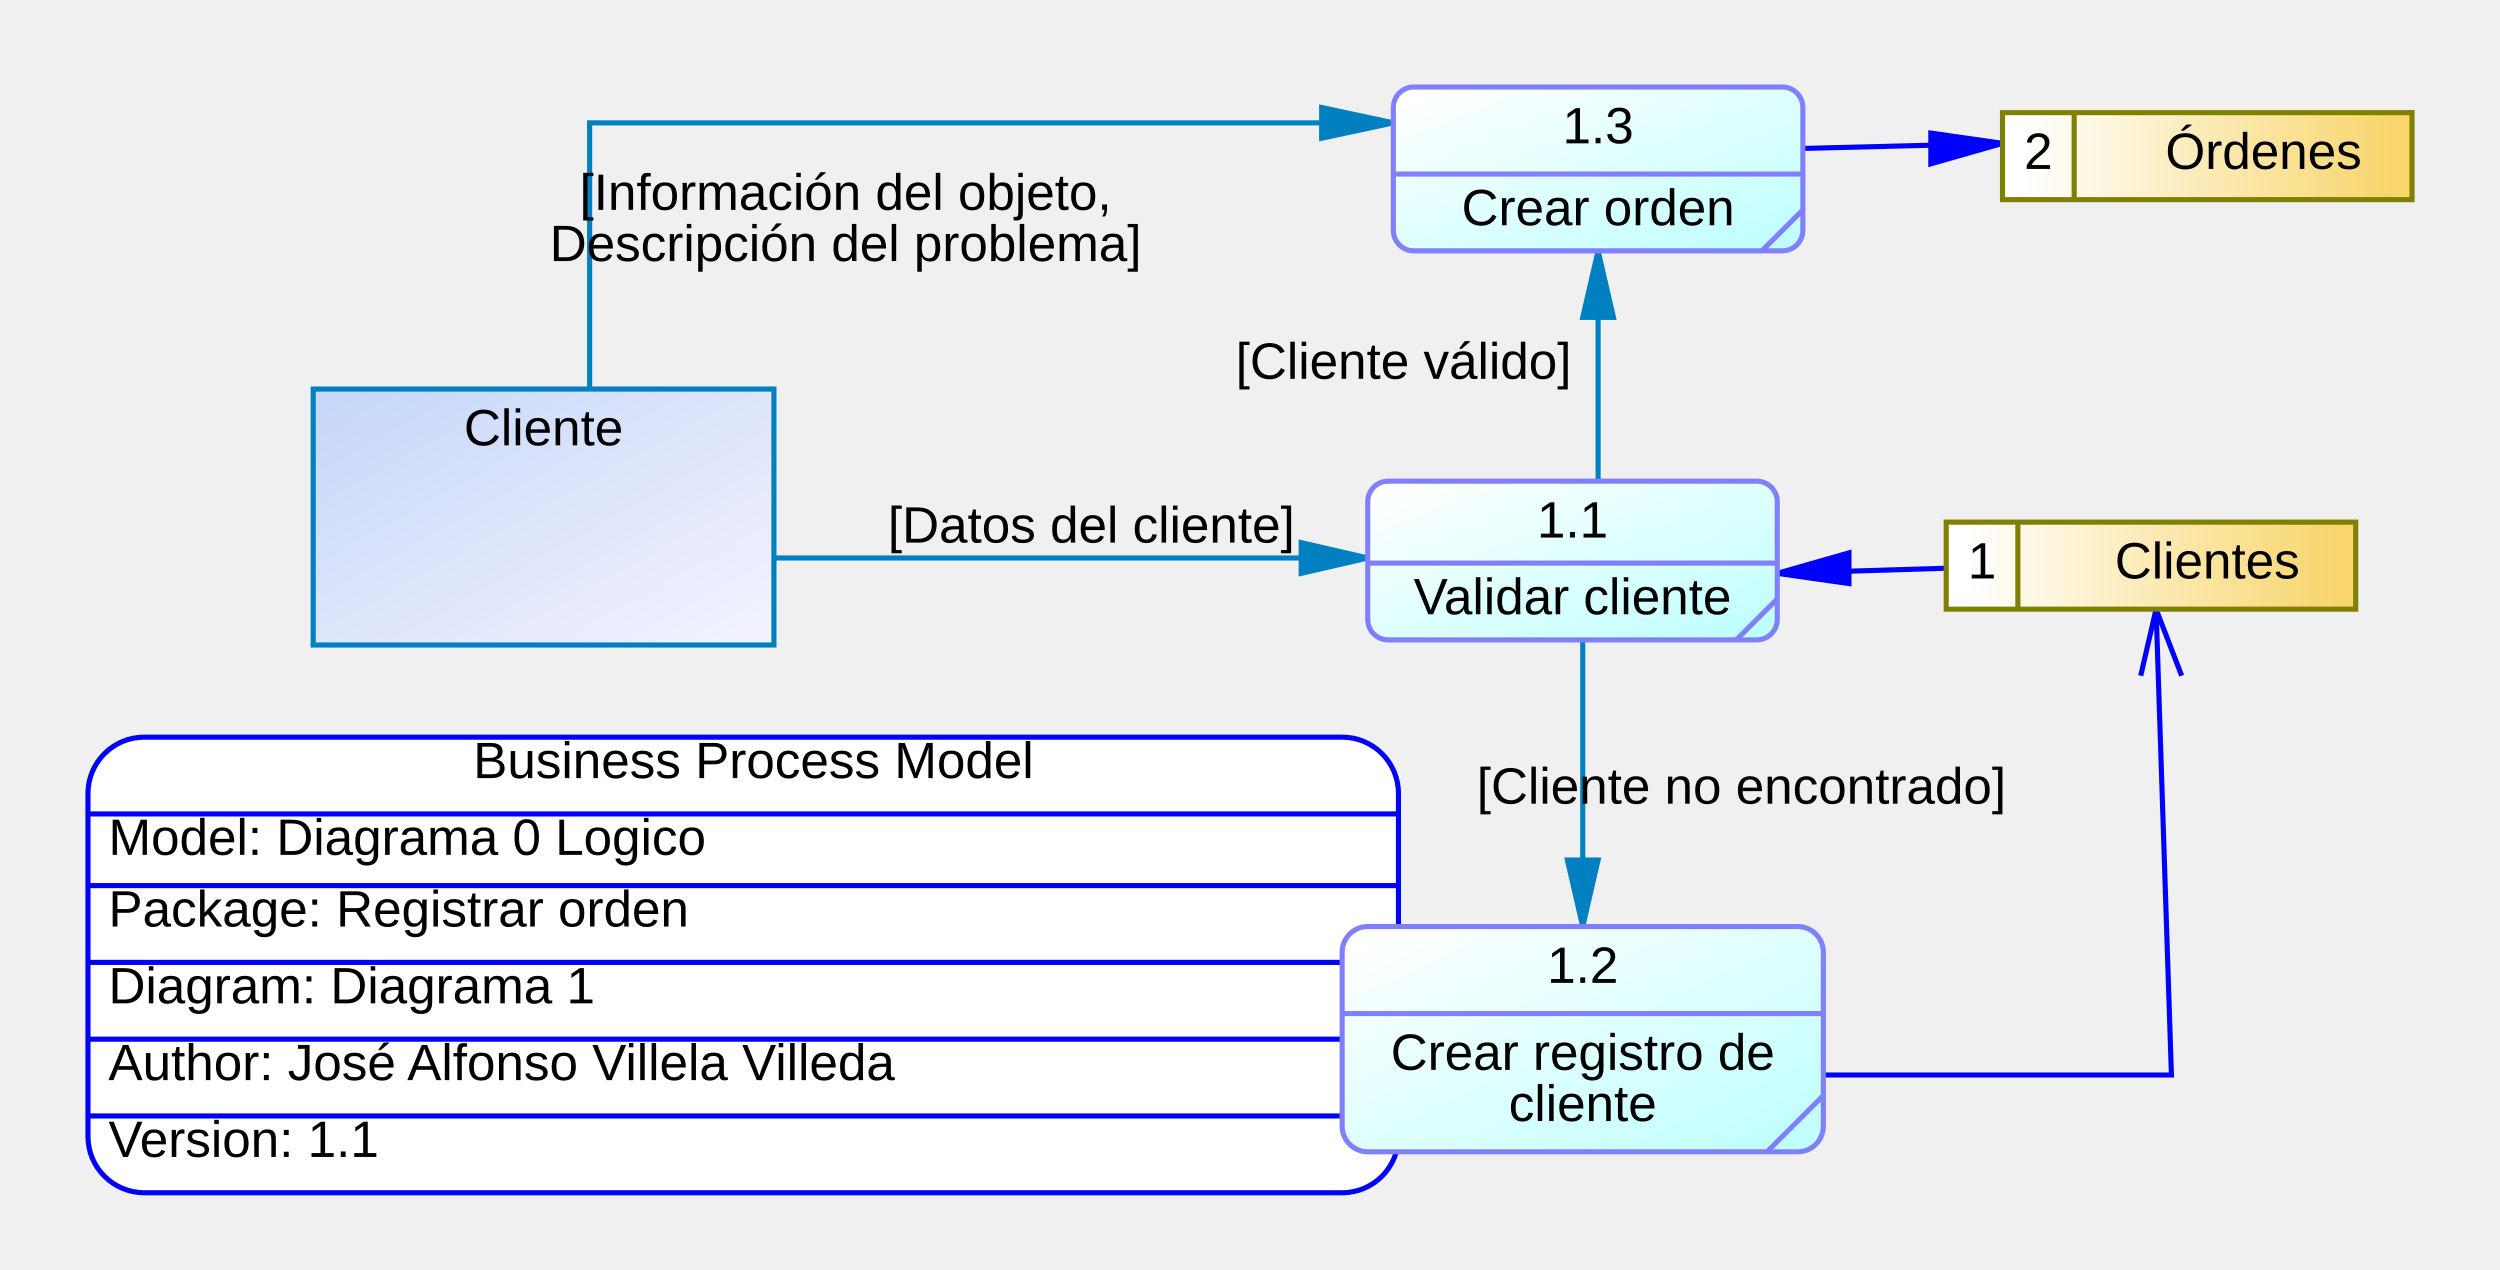
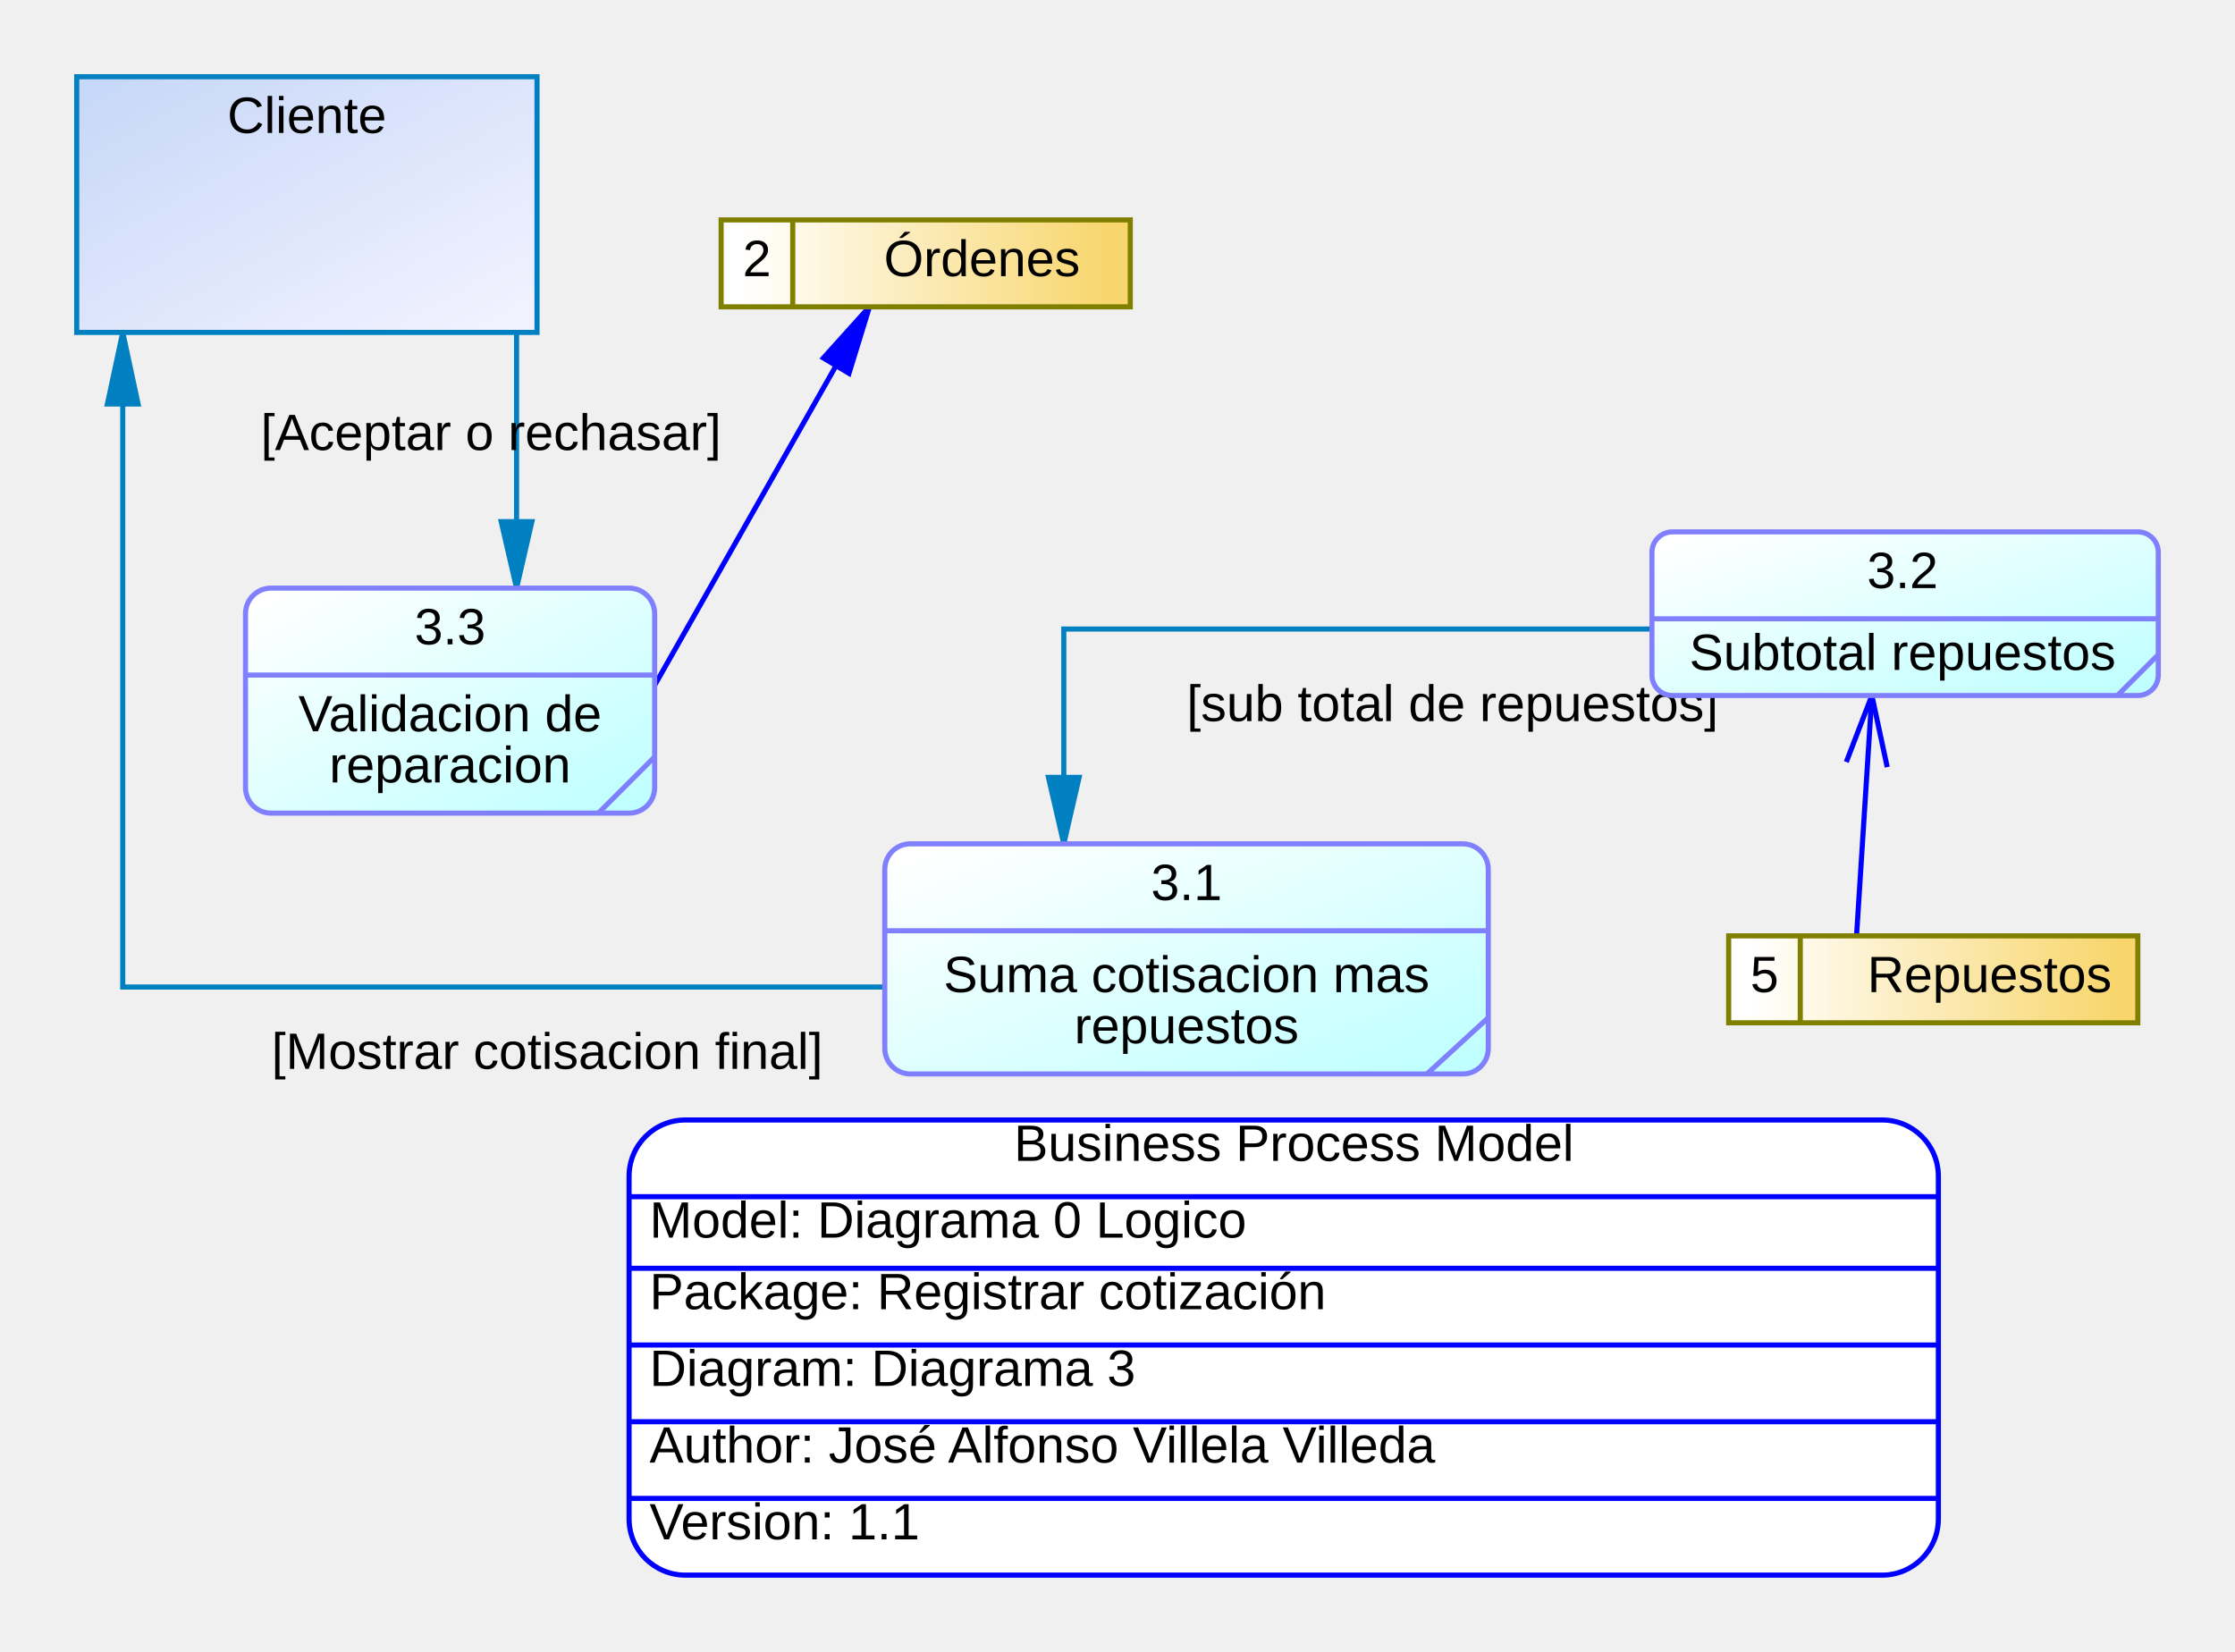
- <svg xmlns="http://www.w3.org/2000/svg" xmlns:xlink="http://www.w3.org/1999/xlink" width="128mm" height="65mm" version="1.1" viewBox="0 0 484 248">
-   <rect x="15" y="144" rx="11" ry="11" fill="#ffffff" width="256" height="89" stroke="#0000ff" stroke-width="1" />
-   <text x="145" y="152" fill="#000000" font-size="10" font-family="'Arial Unicode MS','Arial'" text-anchor="middle">Business Process Model</text>
-   <text x="19" y="167" fill="#000000" font-size="10" font-family="'Arial Unicode MS','Arial'" text-anchor="start">Model: Diagrama 0 Logico</text>
-   <text x="19" y="181" fill="#000000" font-size="10" font-family="'Arial Unicode MS','Arial'" text-anchor="start">Package: Registrar orden</text>
-   <text x="19" y="196" fill="#000000" font-size="10" font-family="'Arial Unicode MS','Arial'" text-anchor="start">Diagram: Diagrama 1</text>
-   <text x="19" y="211" fill="#000000" font-size="10" font-family="'Arial Unicode MS','Arial'" text-anchor="start">Author: José Alfonso Villela Villeda</text>
-   <text x="19" y="226" fill="#000000" font-size="10" font-family="'Arial Unicode MS','Arial'" text-anchor="start">Version: 1.1</text>
-   <line x1="15" x2="271" y1="218" y2="218" stroke="#0000ff" stroke-width="1" />
-   <line x1="15" x2="271" y1="203" y2="203" stroke="#0000ff" stroke-width="1" />
-   <line x1="15" x2="271" y1="188" y2="188" stroke="#0000ff" stroke-width="1" />
-   <line x1="15" x2="271" y1="173" y2="173" stroke="#0000ff" stroke-width="1" />
-   <line x1="15" x2="271" y1="159" y2="159" stroke="#0000ff" stroke-width="1" />
-   <polyline fill="none" points="345,112 378,111" stroke="#0000ff" stroke-width="1" />
-   <polygon fill="#0000ff" points="345,112 359,108 359,114" stroke="#0000ff" stroke-width="1" stroke-linejoin="miter" />
-   <a target="_parent" xlink:href="Repo14.htm#10">
-     <polyline fill="none" points="307,125 307,181" stroke="#0080c0" stroke-width="1" />
-     <polygon fill="#0080c0" points="307,181 304,168 310,168" stroke="#0080c0" stroke-width="1" stroke-linejoin="miter" />
-     <text x="338" y="157" fill="#000000" font-size="10" font-family="'Arial Unicode MS','Arial'" text-anchor="middle">[Cliente no encontrado]</text>
+ <svg xmlns="http://www.w3.org/2000/svg" xmlns:xlink="http://www.w3.org/1999/xlink" width="115mm" height="85mm" version="1.1" viewBox="0 0 437 323">
+   <rect x="123" y="219" rx="11" ry="11" fill="#ffffff" width="256" height="89" stroke="#0000ff" stroke-width="1" />
+   <text x="253" y="227" fill="#000000" font-size="10" font-family="'Arial Unicode MS','Arial'" text-anchor="middle">Business Process Model</text>
+   <text x="127" y="242" fill="#000000" font-size="10" font-family="'Arial Unicode MS','Arial'" text-anchor="start">Model: Diagrama 0 Logico</text>
+   <text x="127" y="256" fill="#000000" font-size="10" font-family="'Arial Unicode MS','Arial'" text-anchor="start">Package: Registrar cotización</text>
+   <text x="127" y="271" fill="#000000" font-size="10" font-family="'Arial Unicode MS','Arial'" text-anchor="start">Diagram: Diagrama 3</text>
+   <text x="127" y="286" fill="#000000" font-size="10" font-family="'Arial Unicode MS','Arial'" text-anchor="start">Author: José Alfonso Villela Villeda</text>
+   <text x="127" y="301" fill="#000000" font-size="10" font-family="'Arial Unicode MS','Arial'" text-anchor="start">Version: 1.1</text>
+   <line x1="123" x2="379" y1="293" y2="293" stroke="#0000ff" stroke-width="1" />
+   <line x1="123" x2="379" y1="278" y2="278" stroke="#0000ff" stroke-width="1" />
+   <line x1="123" x2="379" y1="263" y2="263" stroke="#0000ff" stroke-width="1" />
+   <line x1="123" x2="379" y1="248" y2="248" stroke="#0000ff" stroke-width="1" />
+   <line x1="123" x2="379" y1="234" y2="234" stroke="#0000ff" stroke-width="1" />
+   <polyline fill="none" points="366,136 363,183" stroke="#0000ff" stroke-width="1" />
+   <polyline fill="none" points="369,150 366,136 361,149" stroke="#0000ff" stroke-width="1" />
+   <a target="_parent" xlink:href="Repo14.htm#3">
+     <polyline fill="none" points="323,123 208,123 208,165" stroke="#0080c0" stroke-width="1" />
+     <polygon fill="#0080c0" points="208,165 205,152 211,152" stroke="#0080c0" stroke-width="1" stroke-linejoin="miter" />
+     <text x="284" y="141" fill="#000000" font-size="10" font-family="'Arial Unicode MS','Arial'" text-anchor="middle">[sub total de repuestos]</text>
  </a>
-   <polyline fill="none" points="354,210 422,210 419,119" stroke="#0000ff" stroke-width="1" />
-   <polyline fill="none" points="424,132 419,119 416,132" stroke="#0000ff" stroke-width="1" />
-   <a target="_parent" xlink:href="Repo15.htm#3">
-     <polyline fill="none" points="310,94 310,49" stroke="#0080c0" stroke-width="1" />
-     <polygon fill="#0080c0" points="310,49 313,62 307,62" stroke="#0080c0" stroke-width="1" stroke-linejoin="miter" />
-     <text x="272" y="74" fill="#000000" font-size="10" font-family="'Arial Unicode MS','Arial'" text-anchor="middle">[Cliente válido]</text>
+   <a target="_parent" xlink:href="Repo12.htm#11">
+     <polyline fill="none" points="101,65 101,115" stroke="#0080c0" stroke-width="1" />
+     <polygon fill="#0080c0" points="101,115 98,102 104,102" stroke="#0080c0" stroke-width="1" stroke-linejoin="miter" />
+     <text x="96" y="88" fill="#000000" font-size="10" font-family="'Arial Unicode MS','Arial'" text-anchor="middle">[Aceptar o rechasar]</text>
  </a>
-   <polyline fill="none" points="350,29 389,28" stroke="#0000ff" stroke-width="1" />
-   <polygon fill="#0000ff" points="389,28 375,32 375,26" stroke="#0000ff" stroke-width="1" stroke-linejoin="miter" />
-   <a target="_parent" xlink:href="Repo17.htm#3">
-     <polyline fill="none" points="149,109 265,109" stroke="#0080c0" stroke-width="1" />
-     <polygon fill="#0080c0" points="265,109 252,112 252,106" stroke="#0080c0" stroke-width="1" stroke-linejoin="miter" />
-     <text x="211" y="106" fill="#000000" font-size="10" font-family="'Arial Unicode MS','Arial'" text-anchor="middle">[Datos del cliente]</text>
+   <polyline fill="none" points="128,134 170,60" stroke="#0000ff" stroke-width="1" />
+   <polygon fill="#0000ff" points="170,60 166,73 161,70" stroke="#0000ff" stroke-width="1" stroke-linejoin="miter" />
+   <a target="_parent" xlink:href="Repo14.htm#4">
+     <polyline fill="none" points="173,193 24,193 24,65" stroke="#0080c0" stroke-width="1" />
+     <polygon fill="#0080c0" points="24,65 27,79 21,79" stroke="#0080c0" stroke-width="1" stroke-linejoin="miter" />
+     <text x="107" y="209" fill="#000000" font-size="10" font-family="'Arial Unicode MS','Arial'" text-anchor="middle">[Mostrar cotisacion final]</text>
  </a>
-   <polyline fill="none" points="113,76 113,24 270,24" stroke="#0080c0" stroke-width="1" />
-   <polygon fill="#0080c0" points="270,24 256,27 256,21" stroke="#0080c0" stroke-width="1" stroke-linejoin="miter" />
-   <text x="163" y="41" fill="#000000" font-size="10" font-family="'Arial Unicode MS','Arial'" text-anchor="middle">[Información del objeto, </text>
-   <text x="163" y="51" fill="#000000" font-size="10" font-family="'Arial Unicode MS','Arial'" text-anchor="middle">Descripción del problema]</text>
-   <defs>
-     <linearGradient id="Gradient1" x1="0%" x2="100%" y1="0%" y2="0%" gradientUnits="objectBoundingBox">
-       <stop offset="5%" stop-color="#ffffff" />
-       <stop offset="95%" stop-color="#f8d66d" />
-     </linearGradient>
-   </defs>
-   <rect x="378" y="102" fill="url(#Gradient1)" width="80" height="17" stroke="#808000" stroke-width="1" />
-   <line x1="392" x2="392" y1="102" y2="119" stroke="#808000" stroke-width="1" />
-   <text x="385" y="113" fill="#000000" font-size="10" font-family="'Arial Unicode MS','Arial'" text-anchor="middle">1</text>
-   <text x="429" y="113" fill="#000000" font-size="10" font-family="'Arial Unicode MS','Arial'" text-anchor="middle">Clientes</text>
+   <a target="_parent" xlink:href="Repo12.htm#9">
+     <defs>
+       <linearGradient id="Gradient1" x1="0%" x2="100%" y1="0%" y2="100%" gradientUnits="objectBoundingBox">
+         <stop offset="5%" stop-color="#c8d8f8" />
+         <stop offset="95%" stop-color="#f2f2ff" />
+       </linearGradient>
+     </defs>
+     <rect x="15" y="15" fill="url(#Gradient1)" width="90" height="50" stroke="#0080c0" stroke-width="1" />
+     <text x="60" y="26" fill="#000000" font-size="10" font-family="'Arial Unicode MS','Arial'" text-anchor="middle">Cliente</text>
+   </a>
  <defs>
    <linearGradient id="Gradient2" x1="0%" x2="100%" y1="0%" y2="0%" gradientUnits="objectBoundingBox">
      <stop offset="5%" stop-color="#ffffff" />
      <stop offset="95%" stop-color="#f8d66d" />
    </linearGradient>
  </defs>
-   <rect x="389" y="22" fill="url(#Gradient2)" width="80" height="17" stroke="#808000" stroke-width="1" />
-   <line x1="403" x2="403" y1="22" y2="39" stroke="#808000" stroke-width="1" />
-   <text x="396" y="33" fill="#000000" font-size="10" font-family="'Arial Unicode MS','Arial'" text-anchor="middle">2</text>
-   <text x="440" y="33" fill="#000000" font-size="10" font-family="'Arial Unicode MS','Arial'" text-anchor="middle">Órdenes</text>
-   <a target="_parent" xlink:href="Repo17.htm#1">
-     <defs>
-       <linearGradient id="Gradient3" x1="0%" x2="100%" y1="0%" y2="100%" gradientUnits="objectBoundingBox">
-         <stop offset="5%" stop-color="#ffffff" />
-         <stop offset="95%" stop-color="#c0ffff" />
-       </linearGradient>
-     </defs>
-     <rect x="265" y="94" rx="4" ry="4" fill="url(#Gradient3)" width="80" height="31" stroke="#8080ff" stroke-width="1" />
-     <line x1="337" x2="345" y1="125" y2="117" stroke="#8080ff" stroke-width="1" />
-     <text x="305" y="105" fill="#000000" font-size="10" font-family="'Arial Unicode MS','Arial'" text-anchor="middle">1.1</text>
-     <line x1="265" x2="345" y1="110" y2="110" stroke="#8080ff" stroke-width="1" />
-     <text x="305" y="120" fill="#000000" font-size="10" font-family="'Arial Unicode MS','Arial'" text-anchor="middle">Validar cliente</text>
-   </a>
-   <a target="_parent" xlink:href="Repo16.htm#1">
+   <rect x="141" y="43" fill="url(#Gradient2)" width="80" height="17" stroke="#808000" stroke-width="1" />
+   <line x1="155" x2="155" y1="43" y2="60" stroke="#808000" stroke-width="1" />
+   <text x="148" y="54" fill="#000000" font-size="10" font-family="'Arial Unicode MS','Arial'" text-anchor="middle">2</text>
+   <text x="192" y="54" fill="#000000" font-size="10" font-family="'Arial Unicode MS','Arial'" text-anchor="middle">Órdenes</text>
+   <defs>
+     <linearGradient id="Gradient3" x1="0%" x2="100%" y1="0%" y2="0%" gradientUnits="objectBoundingBox">
+       <stop offset="5%" stop-color="#ffffff" />
+       <stop offset="95%" stop-color="#f8d66d" />
+     </linearGradient>
+   </defs>
+   <rect x="338" y="183" fill="url(#Gradient3)" width="80" height="17" stroke="#808000" stroke-width="1" />
+   <line x1="352" x2="352" y1="183" y2="200" stroke="#808000" stroke-width="1" />
+   <text x="345" y="194" fill="#000000" font-size="10" font-family="'Arial Unicode MS','Arial'" text-anchor="middle">5</text>
+   <text x="389" y="194" fill="#000000" font-size="10" font-family="'Arial Unicode MS','Arial'" text-anchor="middle">Repuestos</text>
+   <a target="_parent" xlink:href="Repo14.htm#1">
    <defs>
      <linearGradient id="Gradient4" x1="0%" x2="100%" y1="0%" y2="100%" gradientUnits="objectBoundingBox">
        <stop offset="5%" stop-color="#ffffff" />
        <stop offset="95%" stop-color="#c0ffff" />
      </linearGradient>
    </defs>
-     <rect x="260" y="181" rx="5" ry="5" fill="url(#Gradient4)" width="94" height="44" stroke="#8080ff" stroke-width="1" />
-     <line x1="343" x2="354" y1="225" y2="214" stroke="#8080ff" stroke-width="1" />
-     <text x="307" y="192" fill="#000000" font-size="10" font-family="'Arial Unicode MS','Arial'" text-anchor="middle">1.2</text>
-     <line x1="260" x2="354" y1="198" y2="198" stroke="#8080ff" stroke-width="1" />
-     <text x="307" y="209" fill="#000000" font-size="10" font-family="'Arial Unicode MS','Arial'" text-anchor="middle">Crear registro de </text>
-     <text x="307" y="219" fill="#000000" font-size="10" font-family="'Arial Unicode MS','Arial'" text-anchor="middle">cliente</text>
+     <rect x="173" y="165" rx="5" ry="5" fill="url(#Gradient4)" width="118" height="45" stroke="#8080ff" stroke-width="1" />
+     <line x1="279" x2="291" y1="210" y2="199" stroke="#8080ff" stroke-width="1" />
+     <text x="232" y="176" fill="#000000" font-size="10" font-family="'Arial Unicode MS','Arial'" text-anchor="middle">3.1</text>
+     <line x1="173" x2="291" y1="182" y2="182" stroke="#8080ff" stroke-width="1" />
+     <text x="232" y="194" fill="#000000" font-size="10" font-family="'Arial Unicode MS','Arial'" text-anchor="middle">Suma cotisacion mas </text>
+     <text x="232" y="204" fill="#000000" font-size="10" font-family="'Arial Unicode MS','Arial'" text-anchor="middle">repuestos</text>
  </a>
-   <a target="_parent" xlink:href="Repo15.htm#1">
+   <a target="_parent" xlink:href="Repo13.htm#1">
    <defs>
      <linearGradient id="Gradient5" x1="0%" x2="100%" y1="0%" y2="100%" gradientUnits="objectBoundingBox">
        <stop offset="5%" stop-color="#ffffff" />
        <stop offset="95%" stop-color="#c0ffff" />
      </linearGradient>
    </defs>
-     <rect x="270" y="17" rx="4" ry="4" fill="url(#Gradient5)" width="80" height="32" stroke="#8080ff" stroke-width="1" />
-     <line x1="342" x2="350" y1="49" y2="41" stroke="#8080ff" stroke-width="1" />
-     <text x="310" y="28" fill="#000000" font-size="10" font-family="'Arial Unicode MS','Arial'" text-anchor="middle">1.3</text>
-     <line x1="270" x2="350" y1="34" y2="34" stroke="#8080ff" stroke-width="1" />
-     <text x="310" y="44" fill="#000000" font-size="10" font-family="'Arial Unicode MS','Arial'" text-anchor="middle">Crear orden</text>
+     <rect x="323" y="104" rx="4" ry="4" fill="url(#Gradient5)" width="99" height="32" stroke="#8080ff" stroke-width="1" />
+     <line x1="414" x2="422" y1="136" y2="128" stroke="#8080ff" stroke-width="1" />
+     <text x="372" y="115" fill="#000000" font-size="10" font-family="'Arial Unicode MS','Arial'" text-anchor="middle">3.2</text>
+     <line x1="323" x2="422" y1="121" y2="121" stroke="#8080ff" stroke-width="1" />
+     <text x="372" y="131" fill="#000000" font-size="10" font-family="'Arial Unicode MS','Arial'" text-anchor="middle">Subtotal repuestos</text>
  </a>
-   <a target="_parent" xlink:href="Repo14.htm#8">
+   <a target="_parent" xlink:href="Repo15.htm#1">
    <defs>
      <linearGradient id="Gradient6" x1="0%" x2="100%" y1="0%" y2="100%" gradientUnits="objectBoundingBox">
-         <stop offset="5%" stop-color="#c8d8f8" />
-         <stop offset="95%" stop-color="#f2f2ff" />
+         <stop offset="5%" stop-color="#ffffff" />
+         <stop offset="95%" stop-color="#c0ffff" />
      </linearGradient>
    </defs>
-     <rect x="59" y="76" fill="url(#Gradient6)" width="90" height="50" stroke="#0080c0" stroke-width="1" />
-     <text x="104" y="87" fill="#000000" font-size="10" font-family="'Arial Unicode MS','Arial'" text-anchor="middle">Cliente</text>
+     <rect x="48" y="115" rx="5" ry="5" fill="url(#Gradient6)" width="80" height="44" stroke="#8080ff" stroke-width="1" />
+     <line x1="117" x2="128" y1="159" y2="148" stroke="#8080ff" stroke-width="1" />
+     <text x="88" y="126" fill="#000000" font-size="10" font-family="'Arial Unicode MS','Arial'" text-anchor="middle">3.3</text>
+     <line x1="48" x2="128" y1="132" y2="132" stroke="#8080ff" stroke-width="1" />
+     <text x="88" y="143" fill="#000000" font-size="10" font-family="'Arial Unicode MS','Arial'" text-anchor="middle">Validacion de </text>
+     <text x="88" y="153" fill="#000000" font-size="10" font-family="'Arial Unicode MS','Arial'" text-anchor="middle">reparacion</text>
  </a>
</svg>
